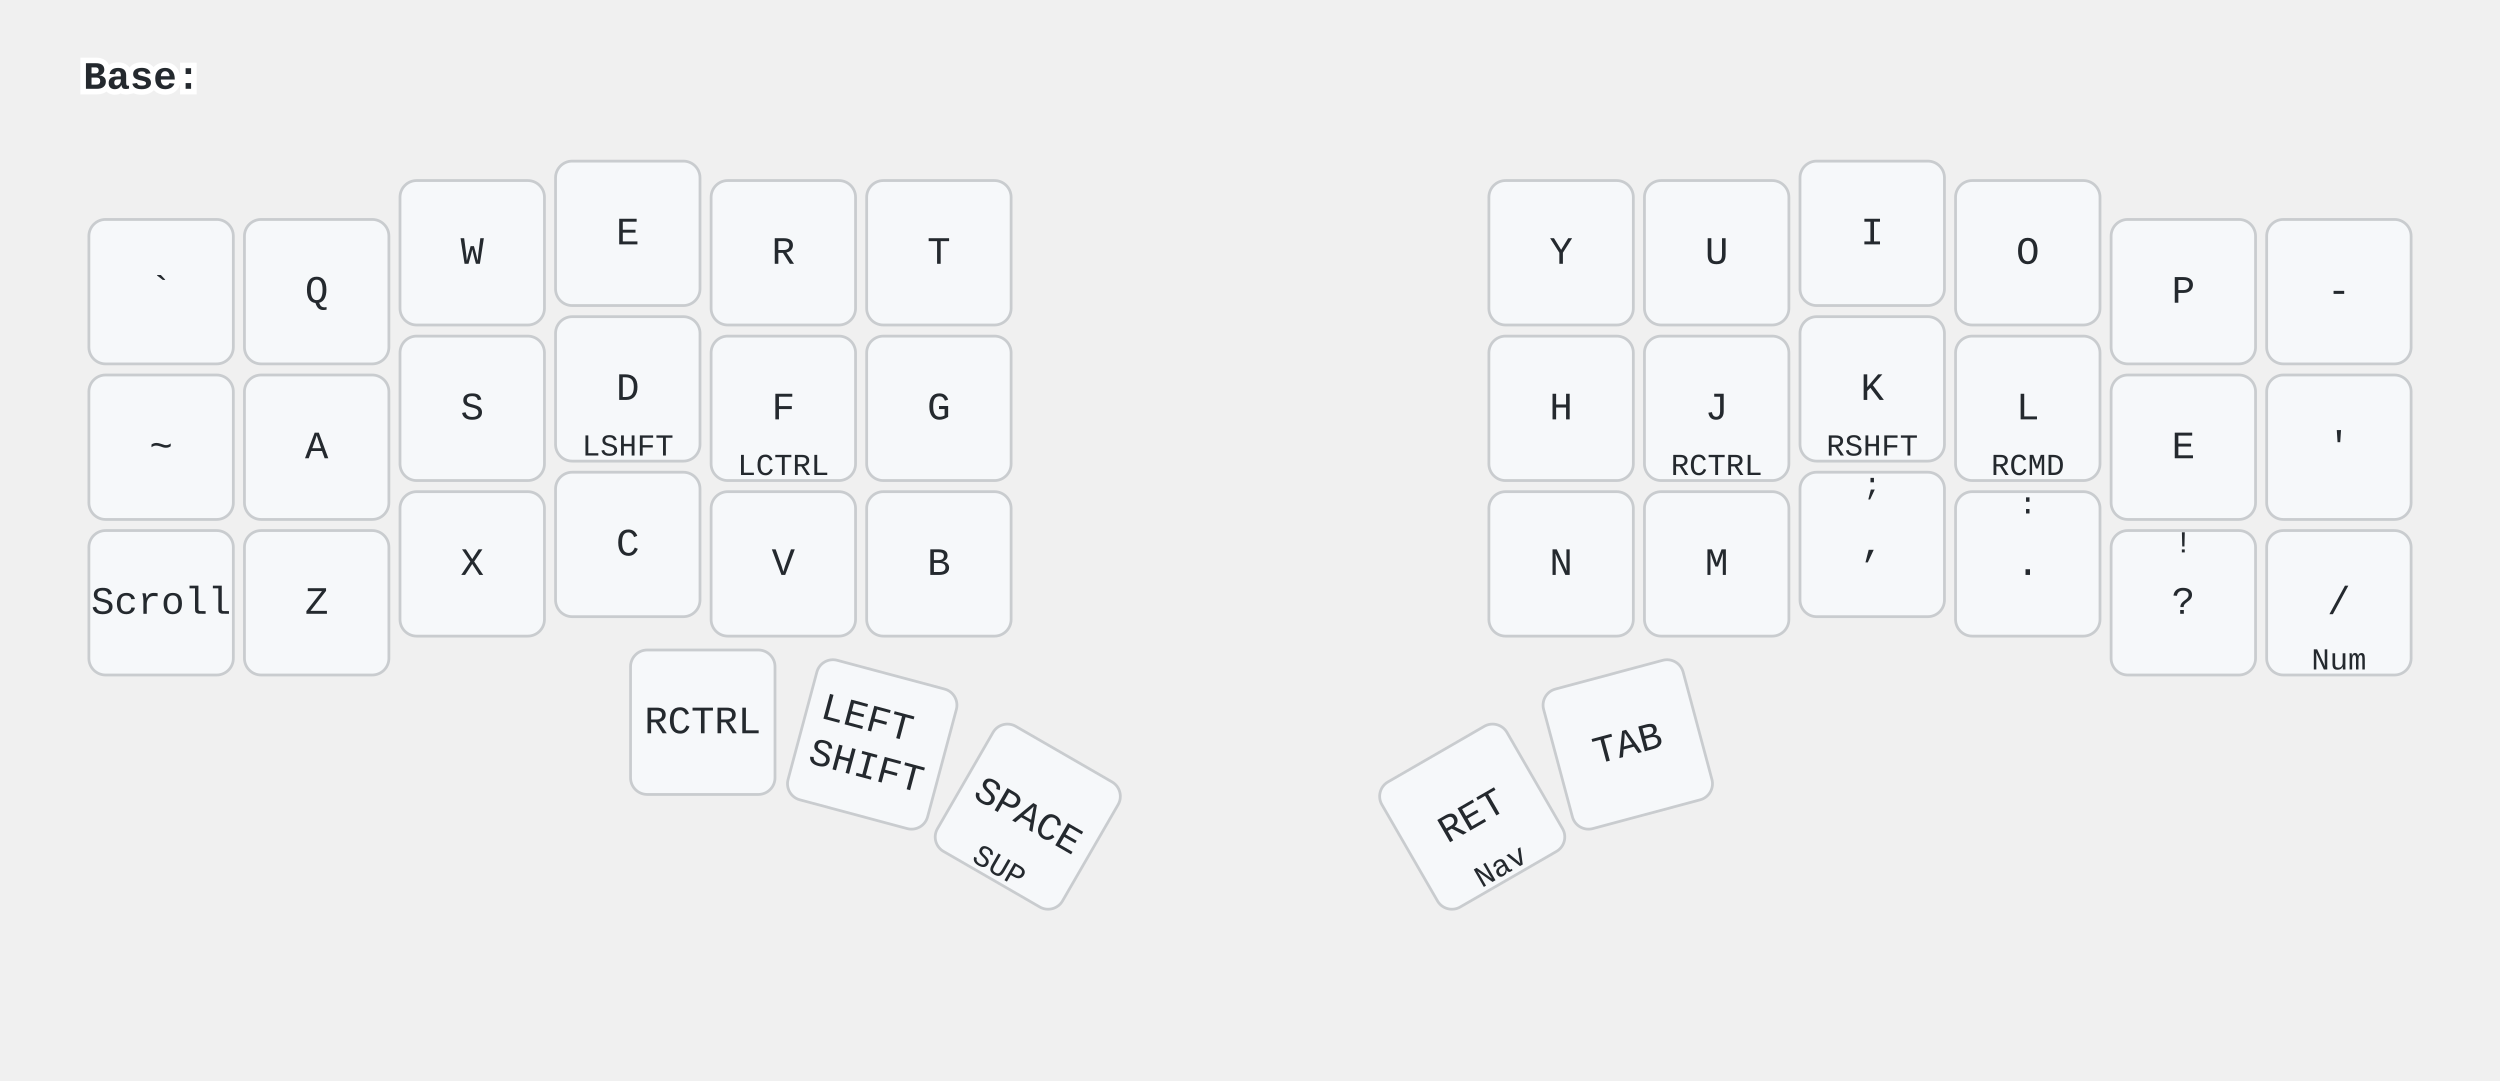
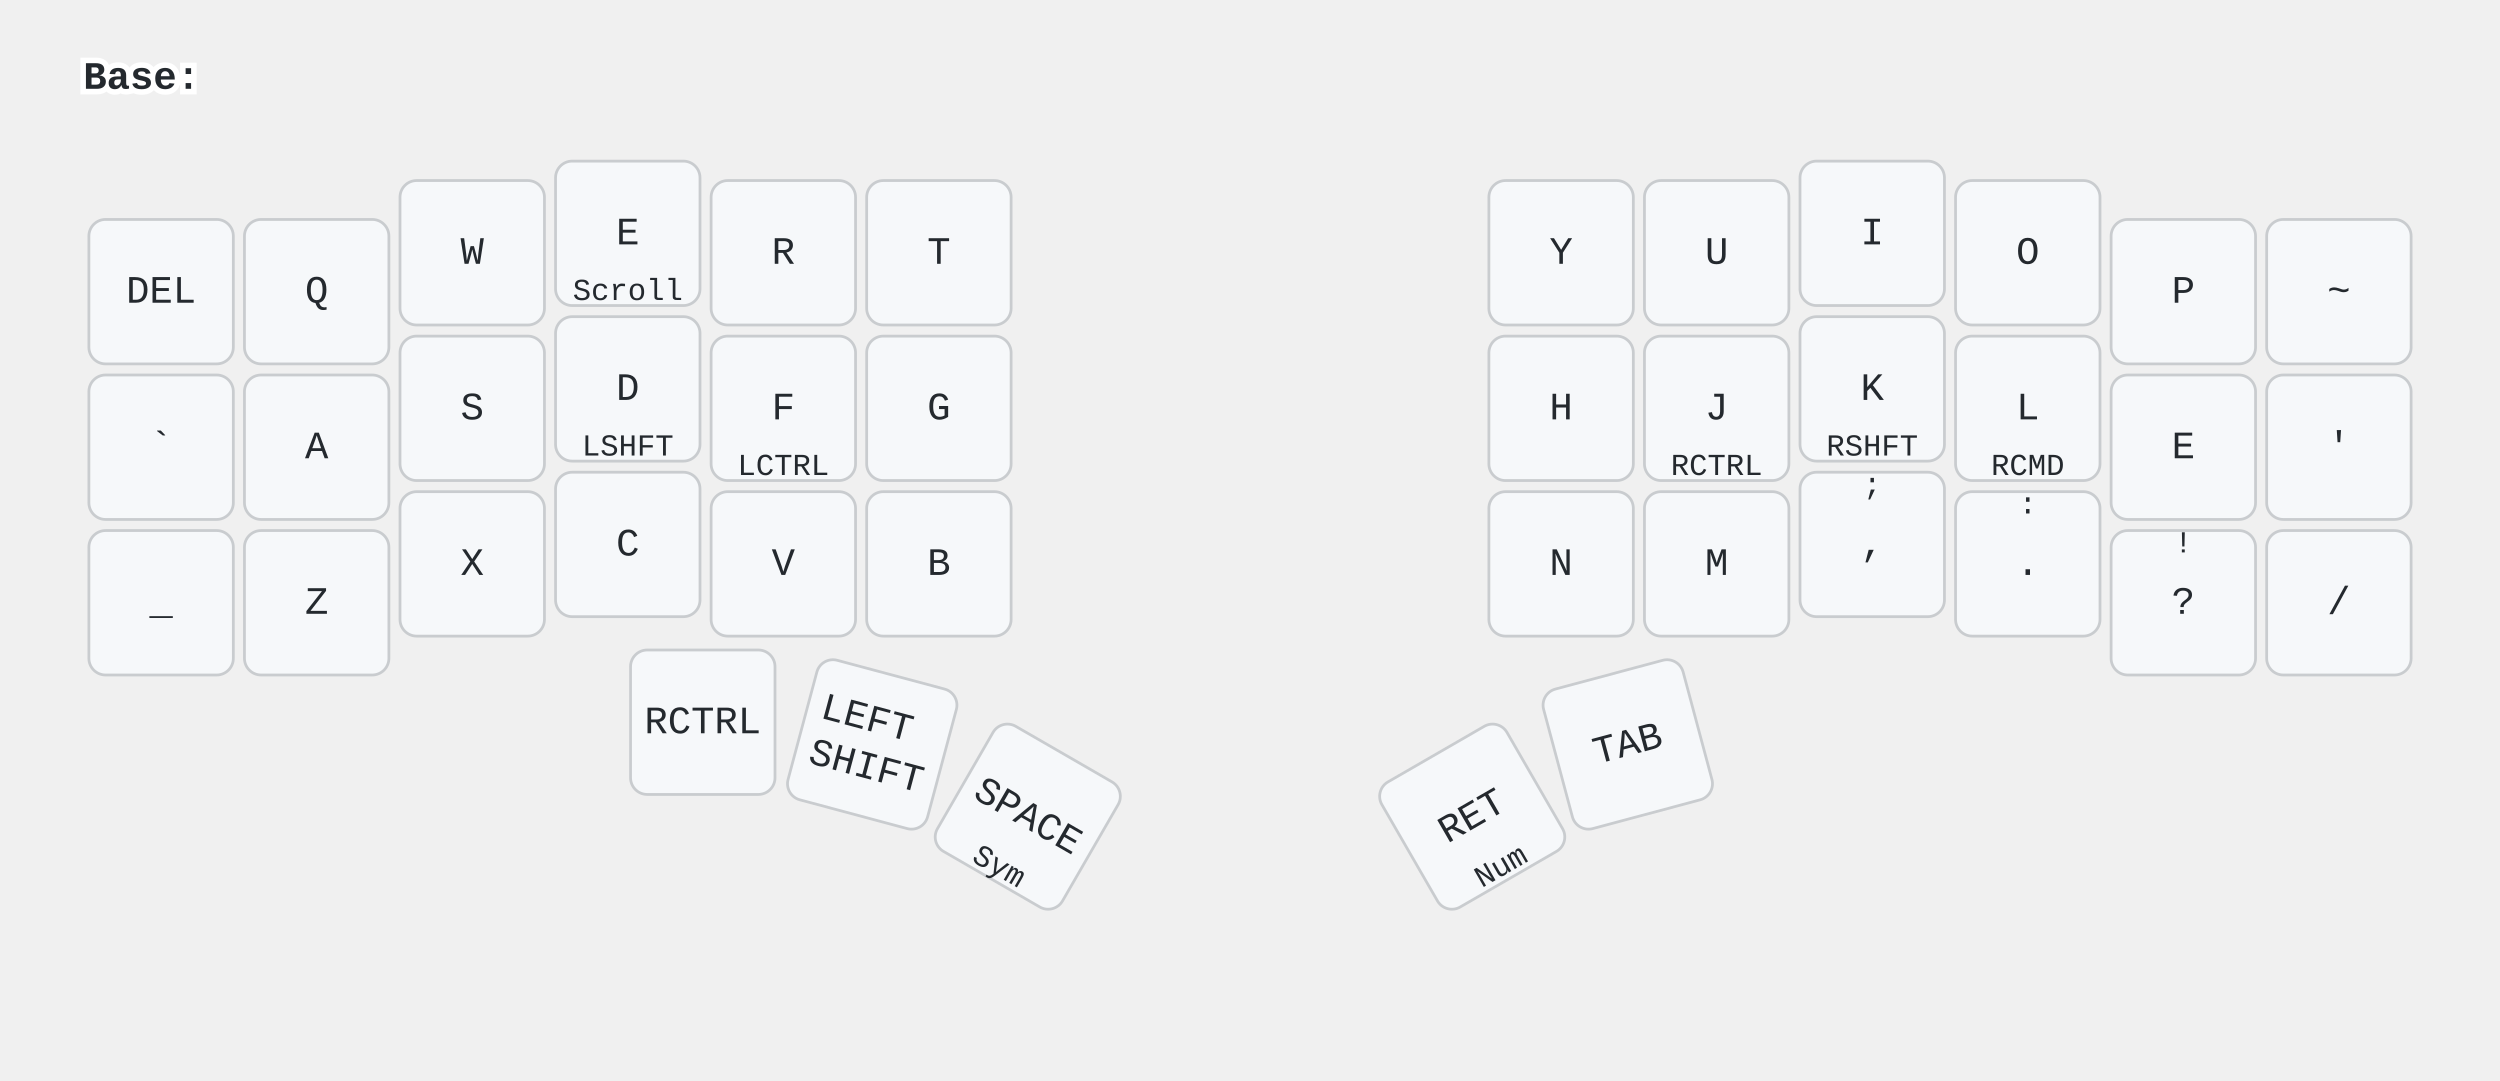
<svg xmlns="http://www.w3.org/2000/svg" width="900" height="389" viewBox="0 0 900 389" class="keymap">
  <style>/* inherit to force styles through use tags */
svg path {
    fill: inherit;
}

/* font and background color specifications */
svg.keymap {
    font-family: SFMono-Regular,Consolas,Liberation Mono,Menlo,monospace;
    font-size: 14px;
    font-kerning: normal;
    text-rendering: optimizeLegibility;
    fill: #24292e;
}

/* default key styling */
rect.key {
    fill: #f6f8fa;
}

rect.key, rect.combo {
    stroke: #c9cccf;
    stroke-width: 1;
}

/* default key side styling, only used is draw_key_sides is set */
rect.side {
    filter: brightness(90%);
}

/* color accent for combo boxes */
rect.combo, rect.combo-separate {
    fill: #cdf;
}

/* color accent for held keys */
rect.held, rect.combo.held {
    fill: #fdd;
}

/* color accent for ghost (optional) keys */
rect.ghost, rect.combo.ghost {
    stroke-dasharray: 4, 4;
    stroke-width: 2;
}

text {
    text-anchor: middle;
    dominant-baseline: middle;
}

/* styling for layer labels */
text.label {
    font-weight: bold;
    text-anchor: start;
    stroke: white;
    stroke-width: 4;
    paint-order: stroke;
}

/* styling for optional footer */
text.footer {
    text-anchor: end;
    dominant-baseline: auto;
    stroke: white;
    stroke-width: 4;
    paint-order: stroke;
}

/* styling for combo tap, and key non-tap label text */
text.combo, text.hold, text.shifted, text.left, text.right {
    font-size: 11px;
}

text.hold {
    text-anchor: middle;
    dominant-baseline: auto;
}

text.shifted {
    text-anchor: middle;
    dominant-baseline: hanging;
}

text.left {
    text-anchor: start;
}

text.right {
    text-anchor: end;
}

text.layer-activator {
    text-decoration: underline;
}

/* styling for hold/shifted label text in combo box */
text.combo.hold, text.combo.shifted, text.combo.left, text.combo.right {
    font-size: 8px;
}

/* lighter symbol for transparent keys */
text.trans {
    fill: #7b7e81;
}

/* styling for combo dendrons */
path.combo {
    stroke-width: 1;
    stroke: gray;
    fill: none;
}

/* Start Tabler Icons Cleanup */
/* cannot use height/width with glyphs */
.icon-tabler &gt; path {
    fill: inherit;
    stroke: inherit;
    stroke-width: 2;
}
/* hide tabler's default box */
.icon-tabler &gt; path[stroke="none"][fill="none"] {
    visibility: hidden;
}
/* End Tabler Icons Cleanup */

@media (prefers-color-scheme: dark) {
svg.keymap { fill: #d1d6db; }
rect.key { fill: #3f4750; }
rect.key, rect.combo { stroke: #60666c; }
rect.combo, rect.combo-separate { fill: #1f3d7a; }
rect.held, rect.combo.held { fill: #854747; }
text.label, text.footer { stroke: black; }
text.trans { fill: #7e8184; }
path.combo { stroke: #7f7f7f; }

}</style>
  <g transform="translate(30, 0)" class="layer-Base">
    <text x="0" y="28" class="label" id="Base">Base:</text>
    <g transform="translate(0, 56)">
      <g transform="translate(28, 49)" class="key keypos-0">
        <rect rx="6" ry="6" x="-26" y="-26" width="52" height="52" class="key" />
+         <text x="0" y="0" class="key tap">DEL</text>
+       </g>
+       <g transform="translate(84, 49)" class="key keypos-1">
+         <rect rx="6" ry="6" x="-26" y="-26" width="52" height="52" class="key" />
+         <text x="0" y="0" class="key tap">Q</text>
+       </g>
+       <g transform="translate(140, 35)" class="key keypos-2">
+         <rect rx="6" ry="6" x="-26" y="-26" width="52" height="52" class="key" />
+         <text x="0" y="0" class="key tap">W</text>
+       </g>
+       <g transform="translate(196, 28)" class="key keypos-3">
+         <rect rx="6" ry="6" x="-26" y="-26" width="52" height="52" class="key" />
+         <text x="0" y="0" class="key tap">E</text>
+         <text x="0" y="24" class="key hold">Scroll</text>
+       </g>
+       <g transform="translate(252, 35)" class="key keypos-4">
+         <rect rx="6" ry="6" x="-26" y="-26" width="52" height="52" class="key" />
+         <text x="0" y="0" class="key tap">R</text>
+       </g>
+       <g transform="translate(308, 35)" class="key keypos-5">
+         <rect rx="6" ry="6" x="-26" y="-26" width="52" height="52" class="key" />
+         <text x="0" y="0" class="key tap">T</text>
+       </g>
+       <g transform="translate(532, 35)" class="key keypos-6">
+         <rect rx="6" ry="6" x="-26" y="-26" width="52" height="52" class="key" />
+         <text x="0" y="0" class="key tap">Y</text>
+       </g>
+       <g transform="translate(588, 35)" class="key keypos-7">
+         <rect rx="6" ry="6" x="-26" y="-26" width="52" height="52" class="key" />
+         <text x="0" y="0" class="key tap">U</text>
+       </g>
+       <g transform="translate(644, 28)" class="key keypos-8">
+         <rect rx="6" ry="6" x="-26" y="-26" width="52" height="52" class="key" />
+         <text x="0" y="0" class="key tap">I</text>
+       </g>
+       <g transform="translate(700, 35)" class="key keypos-9">
+         <rect rx="6" ry="6" x="-26" y="-26" width="52" height="52" class="key" />
+         <text x="0" y="0" class="key tap">O</text>
+       </g>
+       <g transform="translate(756, 49)" class="key keypos-10">
+         <rect rx="6" ry="6" x="-26" y="-26" width="52" height="52" class="key" />
+         <text x="0" y="0" class="key tap">P</text>
+       </g>
+       <g transform="translate(812, 49)" class="key keypos-11">
+         <rect rx="6" ry="6" x="-26" y="-26" width="52" height="52" class="key" />
+         <text x="0" y="0" class="key tap">~</text>
+       </g>
+       <g transform="translate(28, 105)" class="key keypos-12">
+         <rect rx="6" ry="6" x="-26" y="-26" width="52" height="52" class="key" />
        <text x="0" y="0" class="key tap">`</text>
-       </g>
-       <g transform="translate(84, 49)" class="key keypos-1">
-         <rect rx="6" ry="6" x="-26" y="-26" width="52" height="52" class="key" />
-         <text x="0" y="0" class="key tap">Q</text>
-       </g>
-       <g transform="translate(140, 35)" class="key keypos-2">
-         <rect rx="6" ry="6" x="-26" y="-26" width="52" height="52" class="key" />
-         <text x="0" y="0" class="key tap">W</text>
-       </g>
-       <g transform="translate(196, 28)" class="key keypos-3">
-         <rect rx="6" ry="6" x="-26" y="-26" width="52" height="52" class="key" />
-         <text x="0" y="0" class="key tap">E</text>
-       </g>
-       <g transform="translate(252, 35)" class="key keypos-4">
-         <rect rx="6" ry="6" x="-26" y="-26" width="52" height="52" class="key" />
-         <text x="0" y="0" class="key tap">R</text>
-       </g>
-       <g transform="translate(308, 35)" class="key keypos-5">
-         <rect rx="6" ry="6" x="-26" y="-26" width="52" height="52" class="key" />
-         <text x="0" y="0" class="key tap">T</text>
-       </g>
-       <g transform="translate(532, 35)" class="key keypos-6">
-         <rect rx="6" ry="6" x="-26" y="-26" width="52" height="52" class="key" />
-         <text x="0" y="0" class="key tap">Y</text>
-       </g>
-       <g transform="translate(588, 35)" class="key keypos-7">
-         <rect rx="6" ry="6" x="-26" y="-26" width="52" height="52" class="key" />
-         <text x="0" y="0" class="key tap">U</text>
-       </g>
-       <g transform="translate(644, 28)" class="key keypos-8">
-         <rect rx="6" ry="6" x="-26" y="-26" width="52" height="52" class="key" />
-         <text x="0" y="0" class="key tap">I</text>
-       </g>
-       <g transform="translate(700, 35)" class="key keypos-9">
-         <rect rx="6" ry="6" x="-26" y="-26" width="52" height="52" class="key" />
-         <text x="0" y="0" class="key tap">O</text>
-       </g>
-       <g transform="translate(756, 49)" class="key keypos-10">
-         <rect rx="6" ry="6" x="-26" y="-26" width="52" height="52" class="key" />
-         <text x="0" y="0" class="key tap">P</text>
-       </g>
-       <g transform="translate(812, 49)" class="key keypos-11">
-         <rect rx="6" ry="6" x="-26" y="-26" width="52" height="52" class="key" />
-         <text x="0" y="0" class="key tap">-</text>
-       </g>
-       <g transform="translate(28, 105)" class="key keypos-12">
-         <rect rx="6" ry="6" x="-26" y="-26" width="52" height="52" class="key" />
-         <text x="0" y="0" class="key tap">~</text>
      </g>
      <g transform="translate(84, 105)" class="key keypos-13">
        <rect rx="6" ry="6" x="-26" y="-26" width="52" height="52" class="key" />
        <text x="0" y="0" class="key tap">A</text>
      </g>
      <g transform="translate(140, 91)" class="key keypos-14">
        <rect rx="6" ry="6" x="-26" y="-26" width="52" height="52" class="key" />
        <text x="0" y="0" class="key tap">S</text>
      </g>
      <g transform="translate(196, 84)" class="key keypos-15">
        <rect rx="6" ry="6" x="-26" y="-26" width="52" height="52" class="key" />
        <text x="0" y="0" class="key tap">D</text>
        <text x="0" y="24" class="key hold">LSHFT</text>
      </g>
      <g transform="translate(252, 91)" class="key keypos-16">
        <rect rx="6" ry="6" x="-26" y="-26" width="52" height="52" class="key" />
        <text x="0" y="0" class="key tap">F</text>
        <text x="0" y="24" class="key hold">LCTRL</text>
      </g>
      <g transform="translate(308, 91)" class="key keypos-17">
        <rect rx="6" ry="6" x="-26" y="-26" width="52" height="52" class="key" />
        <text x="0" y="0" class="key tap">G</text>
      </g>
      <g transform="translate(532, 91)" class="key keypos-18">
        <rect rx="6" ry="6" x="-26" y="-26" width="52" height="52" class="key" />
        <text x="0" y="0" class="key tap">H</text>
      </g>
      <g transform="translate(588, 91)" class="key keypos-19">
        <rect rx="6" ry="6" x="-26" y="-26" width="52" height="52" class="key" />
        <text x="0" y="0" class="key tap">J</text>
        <text x="0" y="24" class="key hold">RCTRL</text>
      </g>
      <g transform="translate(644, 84)" class="key keypos-20">
        <rect rx="6" ry="6" x="-26" y="-26" width="52" height="52" class="key" />
        <text x="0" y="0" class="key tap">K</text>
        <text x="0" y="24" class="key hold">RSHFT</text>
      </g>
      <g transform="translate(700, 91)" class="key keypos-21">
        <rect rx="6" ry="6" x="-26" y="-26" width="52" height="52" class="key" />
        <text x="0" y="0" class="key tap">L</text>
        <text x="0" y="24" class="key hold">RCMD</text>
      </g>
      <g transform="translate(756, 105)" class="key keypos-22">
        <rect rx="6" ry="6" x="-26" y="-26" width="52" height="52" class="key" />
        <text x="0" y="0" class="key tap">E</text>
      </g>
      <g transform="translate(812, 105)" class="key keypos-23">
        <rect rx="6" ry="6" x="-26" y="-26" width="52" height="52" class="key" />
        <text x="0" y="0" class="key tap">'</text>
      </g>
      <g transform="translate(28, 161)" class="key keypos-24">
        <rect rx="6" ry="6" x="-26" y="-26" width="52" height="52" class="key" />
-         <text x="0" y="0" class="key tap">Scroll</text>
+         <text x="0" y="0" class="key tap">_</text>
      </g>
      <g transform="translate(84, 161)" class="key keypos-25">
        <rect rx="6" ry="6" x="-26" y="-26" width="52" height="52" class="key" />
        <text x="0" y="0" class="key tap">Z</text>
      </g>
      <g transform="translate(140, 147)" class="key keypos-26">
        <rect rx="6" ry="6" x="-26" y="-26" width="52" height="52" class="key" />
        <text x="0" y="0" class="key tap">X</text>
      </g>
      <g transform="translate(196, 140)" class="key keypos-27">
        <rect rx="6" ry="6" x="-26" y="-26" width="52" height="52" class="key" />
        <text x="0" y="0" class="key tap">C</text>
      </g>
      <g transform="translate(252, 147)" class="key keypos-28">
        <rect rx="6" ry="6" x="-26" y="-26" width="52" height="52" class="key" />
        <text x="0" y="0" class="key tap">V</text>
      </g>
      <g transform="translate(308, 147)" class="key keypos-29">
        <rect rx="6" ry="6" x="-26" y="-26" width="52" height="52" class="key" />
        <text x="0" y="0" class="key tap">B</text>
      </g>
      <g transform="translate(532, 147)" class="key keypos-30">
        <rect rx="6" ry="6" x="-26" y="-26" width="52" height="52" class="key" />
        <text x="0" y="0" class="key tap">N</text>
      </g>
      <g transform="translate(588, 147)" class="key keypos-31">
        <rect rx="6" ry="6" x="-26" y="-26" width="52" height="52" class="key" />
        <text x="0" y="0" class="key tap">M</text>
      </g>
      <g transform="translate(644, 140)" class="key keypos-32">
        <rect rx="6" ry="6" x="-26" y="-26" width="52" height="52" class="key" />
        <text x="0" y="0" class="key tap">,</text>
        <text x="0" y="-24" class="key shifted">;</text>
      </g>
      <g transform="translate(700, 147)" class="key keypos-33">
        <rect rx="6" ry="6" x="-26" y="-26" width="52" height="52" class="key" />
        <text x="0" y="0" class="key tap">.</text>
        <text x="0" y="-24" class="key shifted">:</text>
      </g>
      <g transform="translate(756, 161)" class="key keypos-34">
        <rect rx="6" ry="6" x="-26" y="-26" width="52" height="52" class="key" />
        <text x="0" y="0" class="key tap">?</text>
        <text x="0" y="-24" class="key shifted">!</text>
      </g>
      <g transform="translate(812, 161)" class="key keypos-35">
        <rect rx="6" ry="6" x="-26" y="-26" width="52" height="52" class="key" />
        <text x="0" y="0" class="key tap">/</text>
-         <text x="0" y="24" class="key hold">Num</text>
      </g>
      <g transform="translate(223, 204)" class="key keypos-36">
        <rect rx="6" ry="6" x="-26" y="-26" width="52" height="52" class="key" />
        <text x="0" y="0" class="key tap">RCTRL</text>
      </g>
      <g transform="translate(284, 212) rotate(15.0)" class="key keypos-37">
        <rect rx="6" ry="6" x="-26" y="-26" width="52" height="52" class="key" />
        <text x="0" y="0" class="key tap">
          <tspan x="0" dy="-0.6em">LEFT</tspan>
          <tspan x="0" dy="1.2em">SHIFT</tspan>
        </text>
      </g>
      <g transform="translate(340, 238) rotate(30.0)" class="key keypos-38">
        <rect rx="6" ry="6" x="-26" y="-26" width="52" height="52" class="key" />
        <text x="0" y="0" class="key tap">SPACE</text>
-         <text x="0" y="24" class="key hold">SUP</text>
+         <text x="0" y="24" class="key hold">Sym</text>
      </g>
      <g transform="translate(500, 238) rotate(-30.0)" class="key keypos-39">
        <rect rx="6" ry="6" x="-26" y="-26" width="52" height="52" class="key" />
        <text x="0" y="0" class="key tap">RET</text>
-         <text x="0" y="24" class="key hold">Nav</text>
+         <text x="0" y="24" class="key hold">Num</text>
      </g>
      <g transform="translate(556, 212) rotate(-15.0)" class="key keypos-40">
        <rect rx="6" ry="6" x="-26" y="-26" width="52" height="52" class="key" />
        <text x="0" y="0" class="key tap">TAB</text>
      </g>
    </g>
  </g>
</svg>
